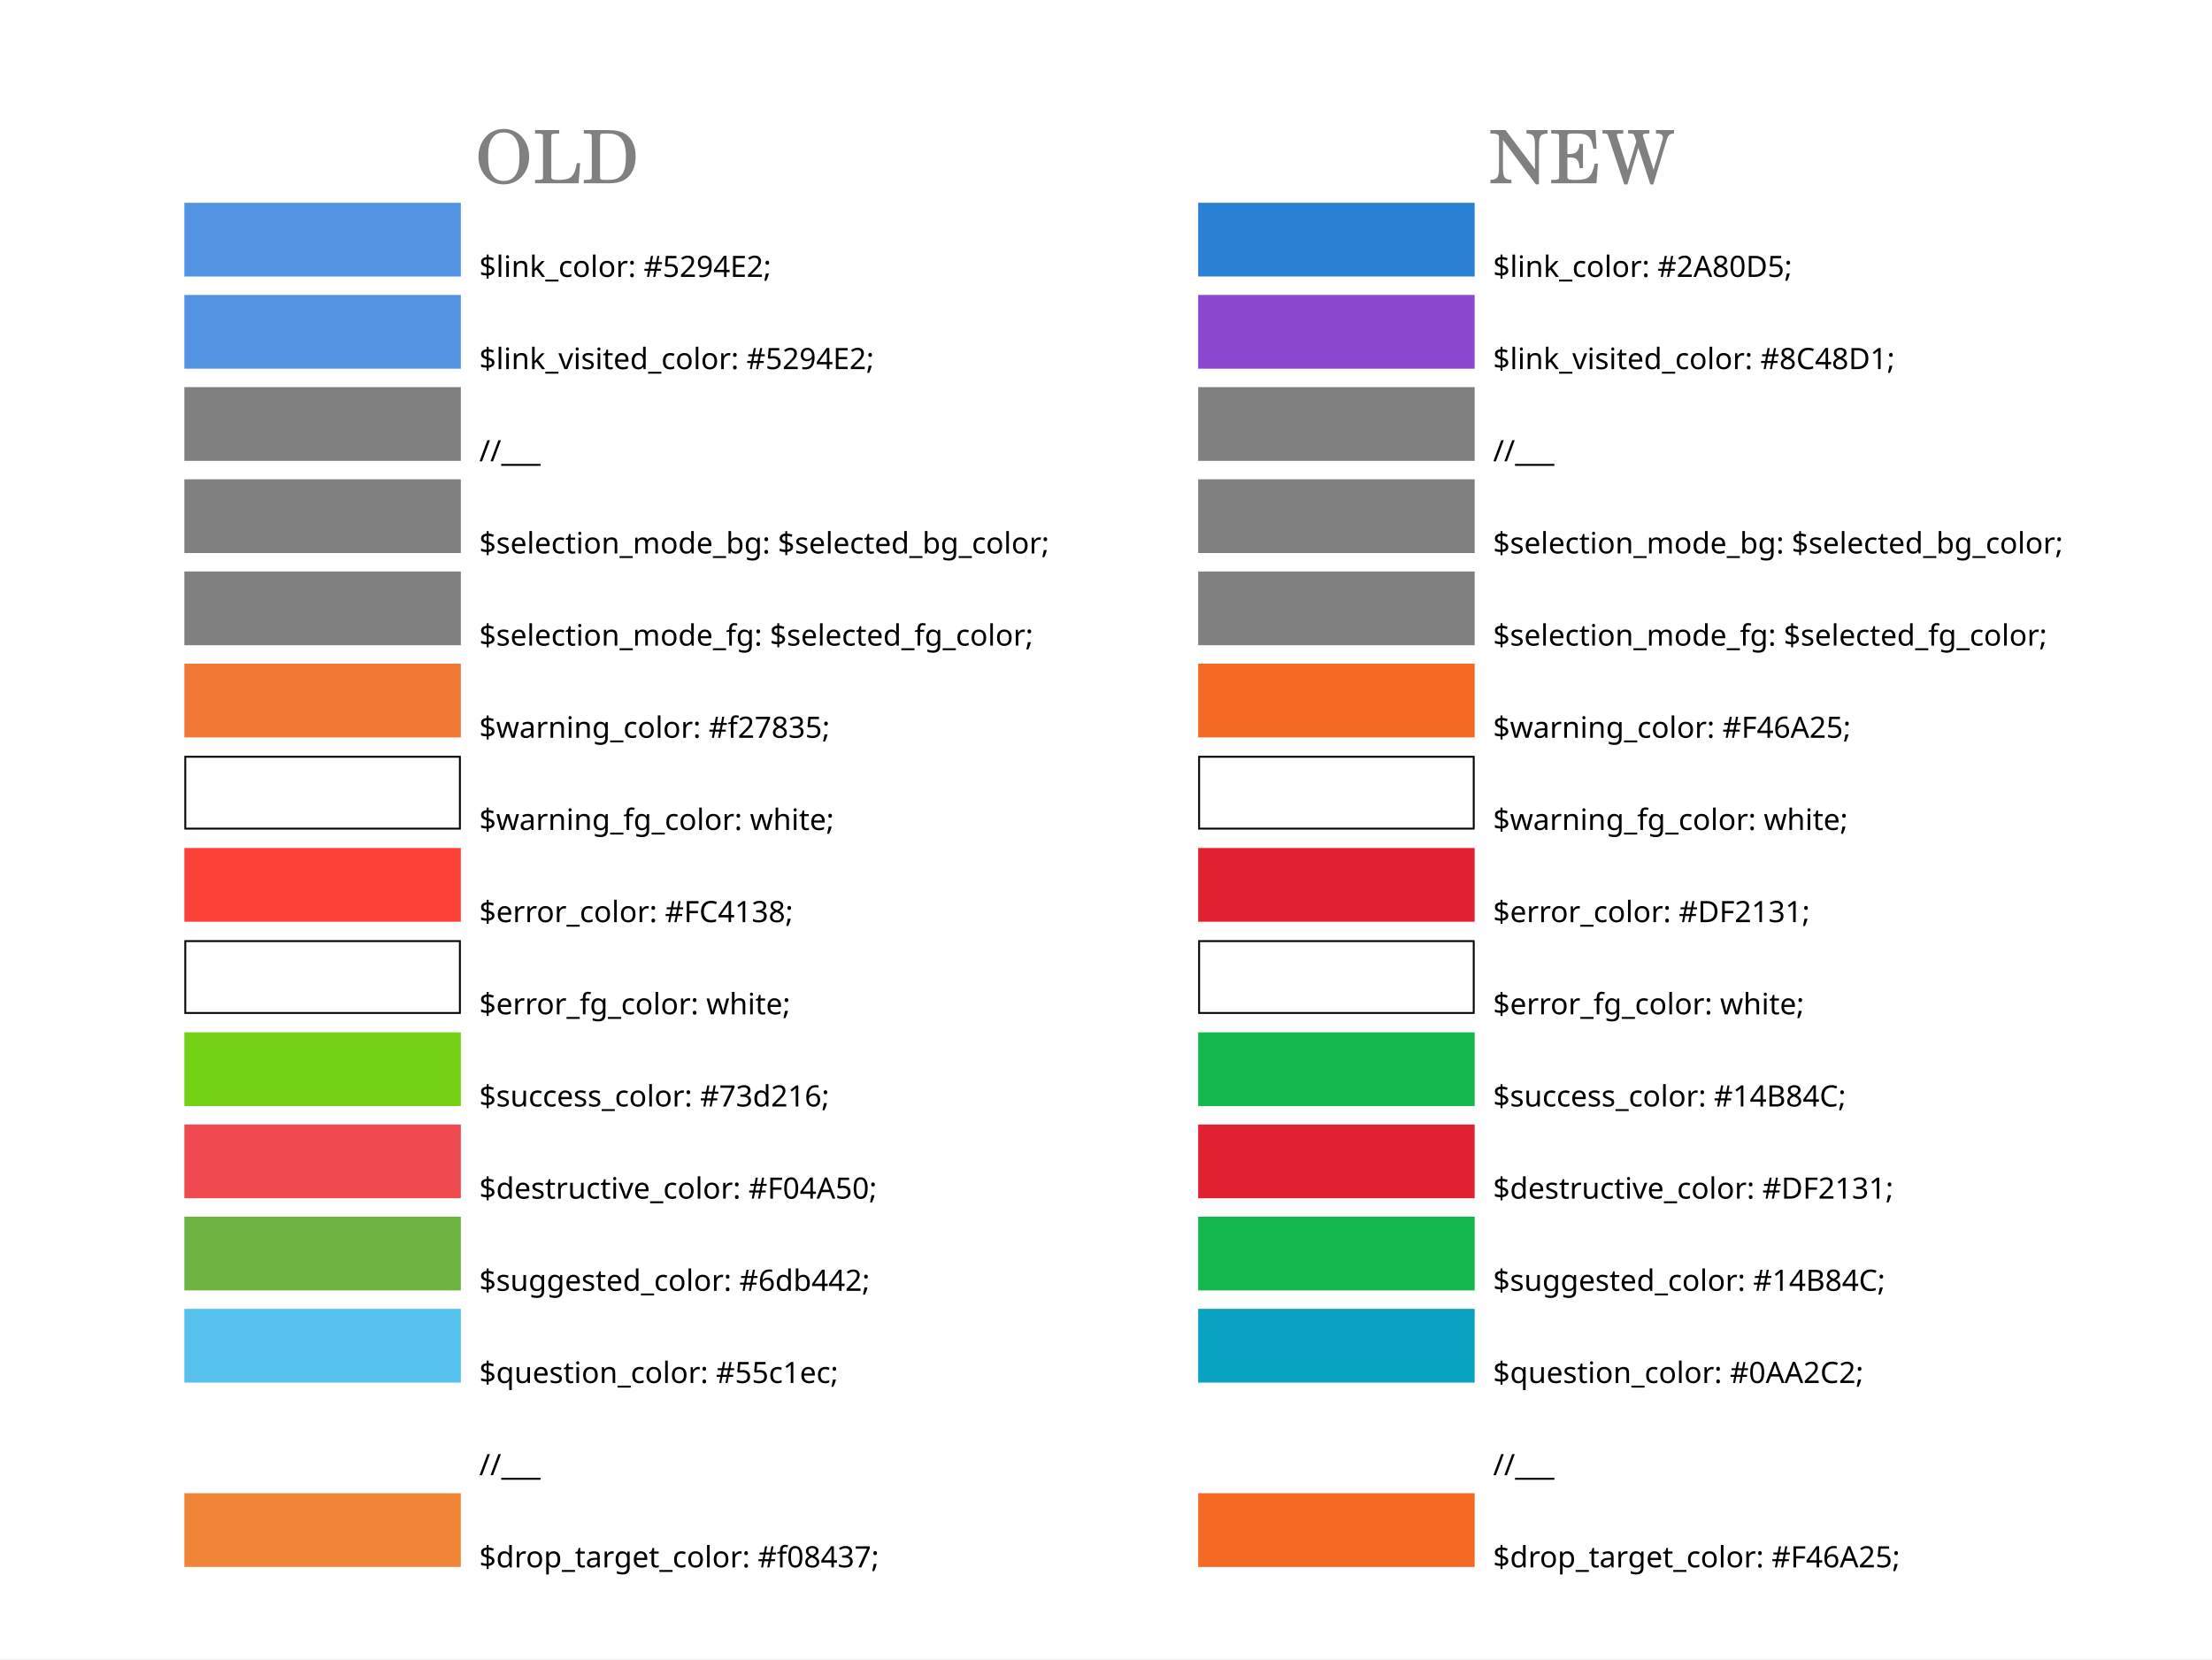
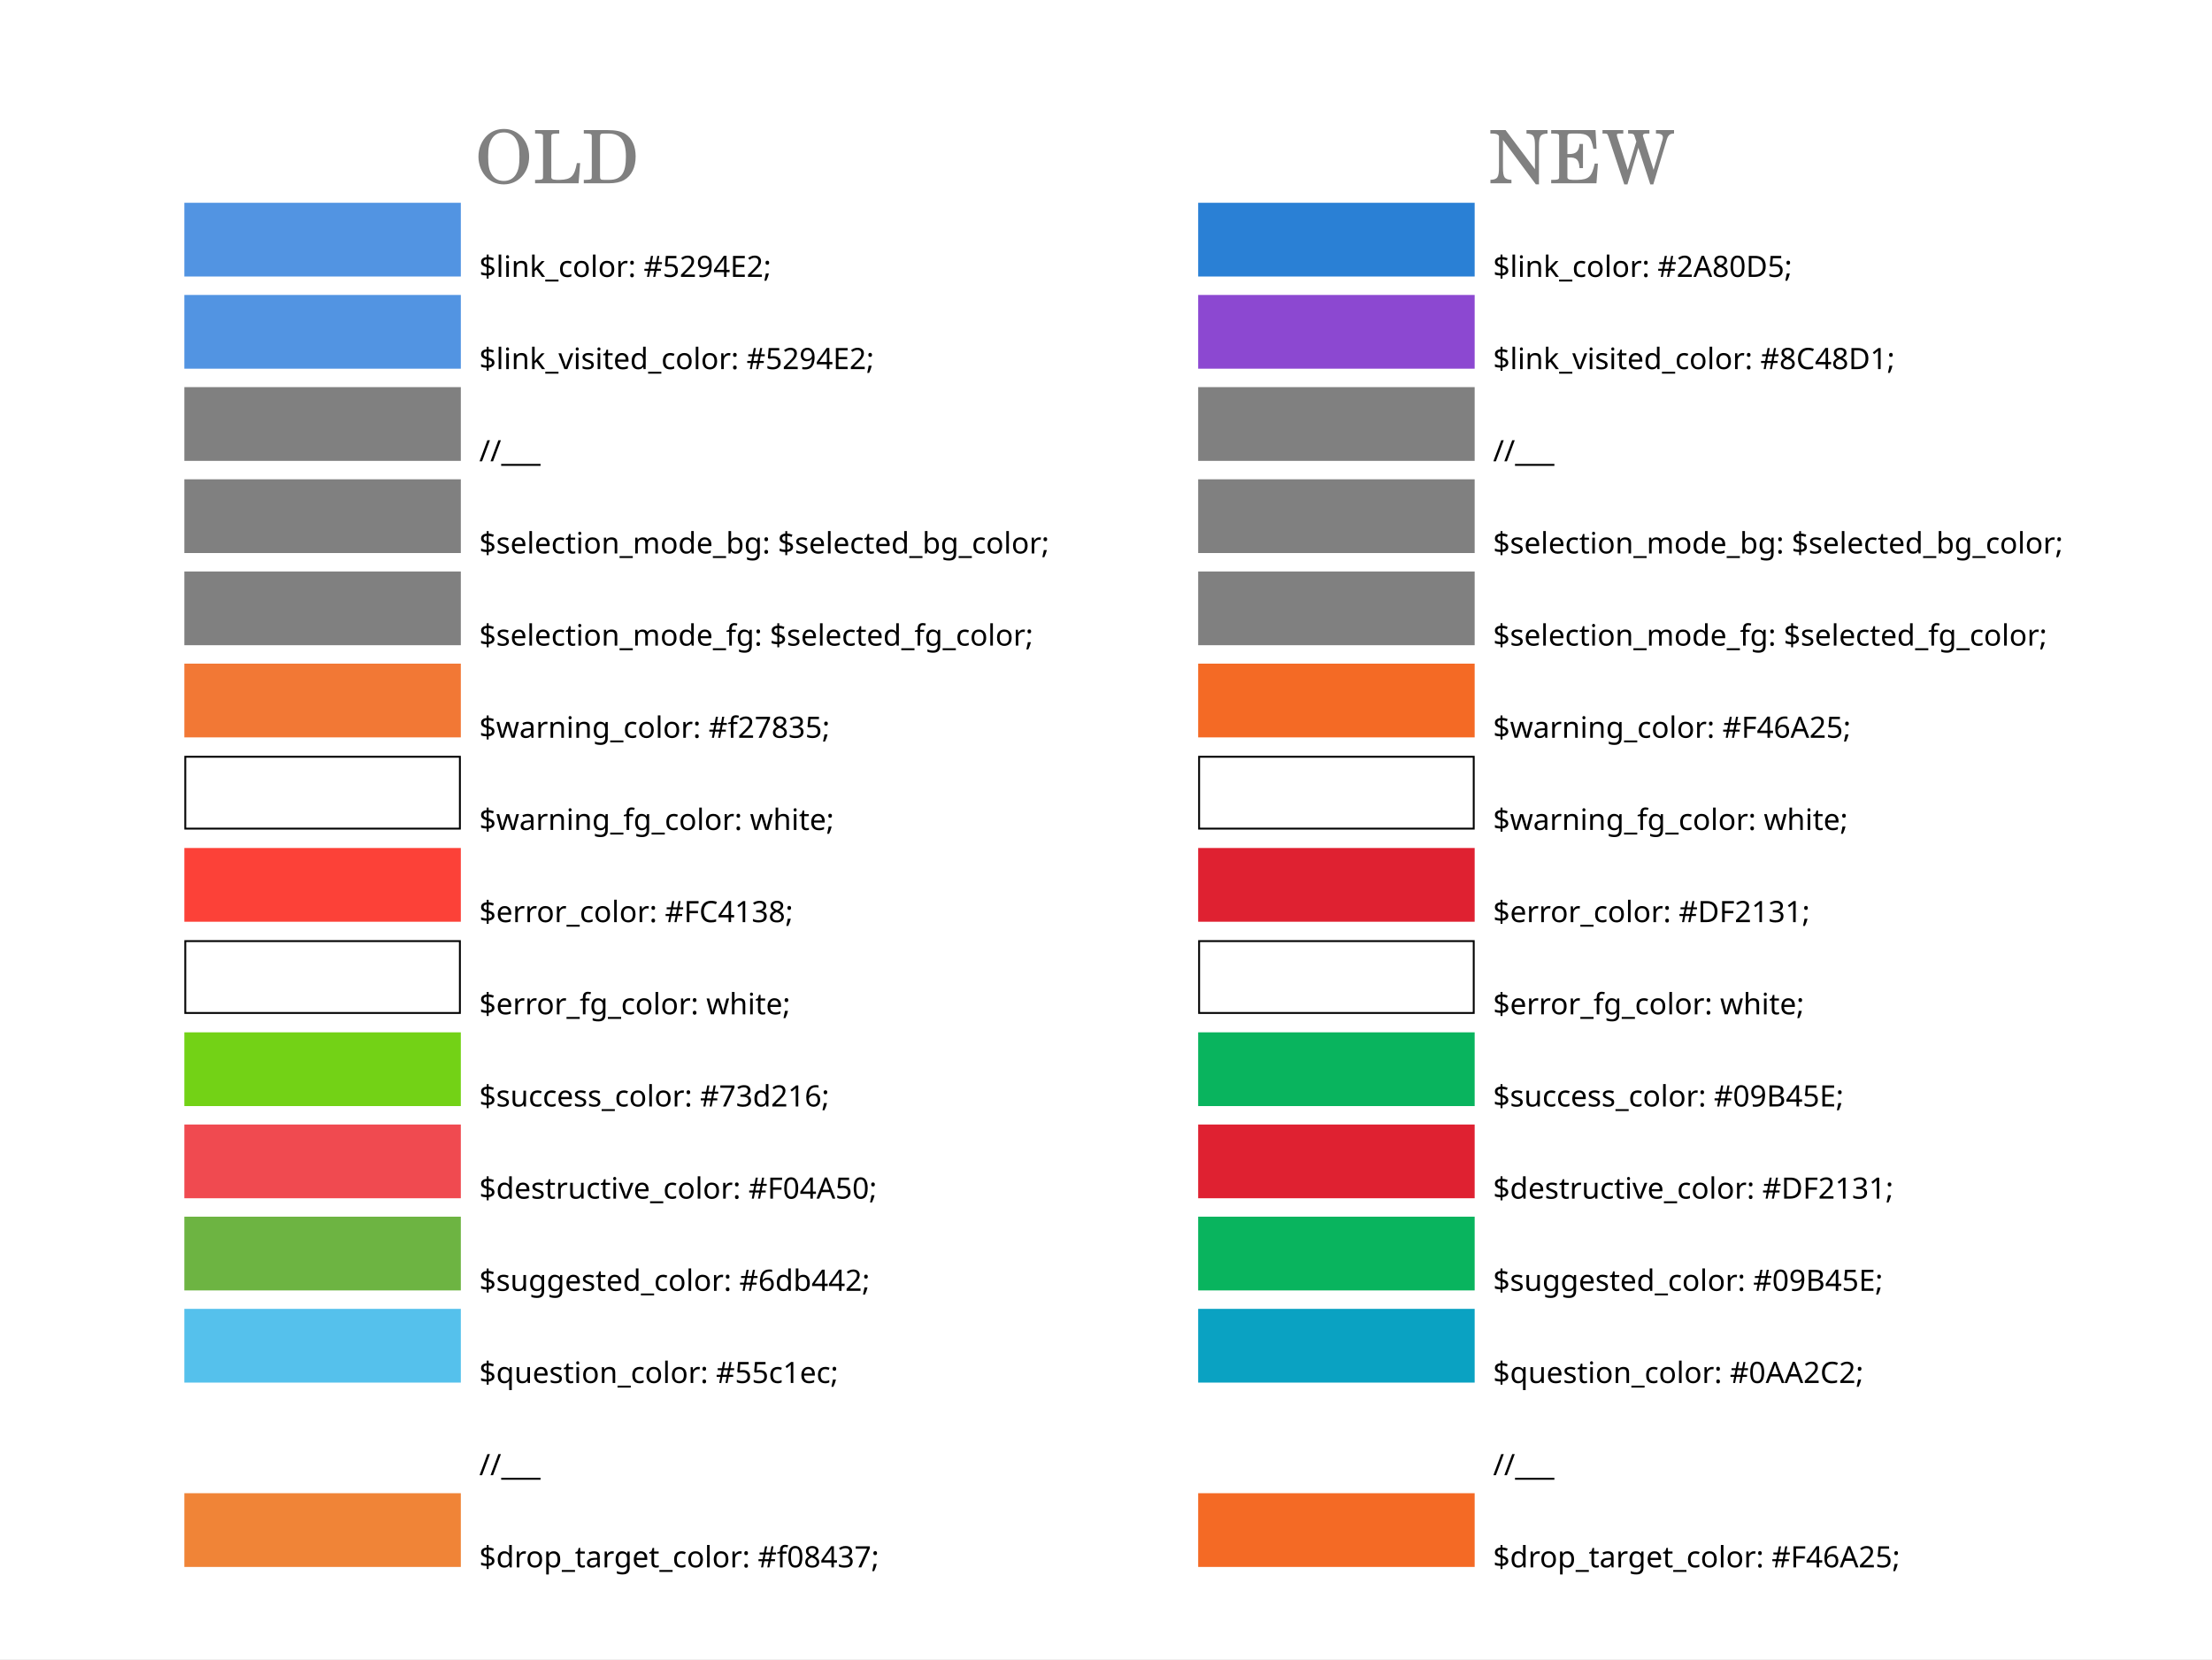
- <svg xmlns="http://www.w3.org/2000/svg" width="1200" height="900" viewBox="0 0 1200 900" version="1.1" id="svg8">
+ <svg xmlns="http://www.w3.org/2000/svg" id="svg8" version="1.1" viewBox="0 0 1200 900" height="900" width="1200">
  <defs id="defs2" />
-   <g id="layer1" transform="translate(0,38.20002)">
-     <rect style="fill:#ffffff;fill-opacity:1;stroke:none;stroke-width:4.948;stroke-miterlimit:4;stroke-dasharray:none;stroke-opacity:1" id="rect876" width="1200" height="900" x="0" y="-38.2" rx="1.5995795e-15" />
-     <text xml:space="preserve" style="font-style:normal;font-weight:normal;font-size:16px;line-height:2;font-family:sans-serif;letter-spacing:0px;word-spacing:0px;fill:#000000;fill-opacity:1;stroke:none" x="260" y="112.027" id="text9">
-       <tspan id="tspan7" x="260" y="112.027" style="line-height:50px">$link_color: #5294E2;</tspan>
-       <tspan x="260" y="162.027" id="tspan11" style="line-height:50px">$link_visited_color: #5294E2;</tspan>
-       <tspan x="260" y="212.027" id="tspan13" style="line-height:50px">//___</tspan>
-       <tspan x="260" y="262.027" id="tspan15" style="line-height:50px">$selection_mode_bg: $selected_bg_color;</tspan>
-       <tspan x="260" y="312.027" id="tspan17" style="line-height:50px">$selection_mode_fg: $selected_fg_color;</tspan>
-       <tspan x="260" y="362.027" id="tspan19" style="line-height:50px">$warning_color: #f27835;</tspan>
-       <tspan x="260" y="412.027" id="tspan21" style="line-height:50px">$warning_fg_color: white;</tspan>
-       <tspan x="260" y="462.027" id="tspan23" style="line-height:50px">$error_color: #FC4138;</tspan>
-       <tspan x="260" y="512.027" id="tspan25" style="line-height:50px">$error_fg_color: white;</tspan>
-       <tspan x="260" y="562.027" id="tspan27" style="line-height:50px">$success_color: #73d216;</tspan>
-       <tspan x="260" y="612.027" id="tspan29" style="line-height:50px">$destructive_color: #F04A50;</tspan>
-       <tspan x="260" y="662.027" id="tspan31" style="line-height:50px">$suggested_color: #6db442;</tspan>
-       <tspan x="260" y="712.027" id="tspan33" style="line-height:50px">$question_color: #55c1ec;</tspan>
-       <tspan x="260" y="762.027" style="line-height:50px" id="tspan1000">//___</tspan>
-       <tspan x="260" y="812.027" style="line-height:50px" id="tspan1002">$drop_target_color: #f08437;</tspan>
+   <g transform="translate(0,38.20002)" id="layer1">
+     <rect rx="1.5995795e-15" y="-38.2" x="0" height="900" width="1200" id="rect876" style="fill:#ffffff;fill-opacity:1;stroke:none;stroke-width:4.948;stroke-miterlimit:4;stroke-dasharray:none;stroke-opacity:1" />
+     <text id="text9" y="112.027" x="260" style="font-style:normal;font-weight:normal;font-size:16px;line-height:2;font-family:sans-serif;letter-spacing:0px;word-spacing:0px;fill:#000000;fill-opacity:1;stroke:none" xml:space="preserve">
+       <tspan style="line-height:50px" y="112.027" x="260" id="tspan7">$link_color: #5294E2;</tspan>
+       <tspan style="line-height:50px" id="tspan11" y="162.027" x="260">$link_visited_color: #5294E2;</tspan>
+       <tspan style="line-height:50px" id="tspan13" y="212.027" x="260">//___</tspan>
+       <tspan style="line-height:50px" id="tspan15" y="262.027" x="260">$selection_mode_bg: $selected_bg_color;</tspan>
+       <tspan style="line-height:50px" id="tspan17" y="312.027" x="260">$selection_mode_fg: $selected_fg_color;</tspan>
+       <tspan style="line-height:50px" id="tspan19" y="362.027" x="260">$warning_color: #f27835;</tspan>
+       <tspan style="line-height:50px" id="tspan21" y="412.027" x="260">$warning_fg_color: white;</tspan>
+       <tspan style="line-height:50px" id="tspan23" y="462.027" x="260">$error_color: #FC4138;</tspan>
+       <tspan style="line-height:50px" id="tspan25" y="512.027" x="260">$error_fg_color: white;</tspan>
+       <tspan style="line-height:50px" id="tspan27" y="562.027" x="260">$success_color: #73d216;</tspan>
+       <tspan style="line-height:50px" id="tspan29" y="612.027" x="260">$destructive_color: #F04A50;</tspan>
+       <tspan style="line-height:50px" id="tspan31" y="662.027" x="260">$suggested_color: #6db442;</tspan>
+       <tspan style="line-height:50px" id="tspan33" y="712.027" x="260">$question_color: #55c1ec;</tspan>
+       <tspan id="tspan1000" style="line-height:50px" y="762.027" x="260">//___</tspan>
+       <tspan id="tspan1002" style="line-height:50px" y="812.027" x="260">$drop_target_color: #f08437;</tspan>
    </text>
-     <rect style="fill:#55c1ec;fill-opacity:1;stroke-width:0.829" id="rect35" width="150" height="40" x="100" y="671.8" />
-     <rect y="621.8" x="100" height="40" width="150" id="use892" style="fill:#6db442;fill-opacity:1;stroke-width:0.829" />
-     <rect y="571.8" x="100" height="40" width="150" id="use894" style="fill:#f04a50;fill-opacity:1;stroke-width:0.829" />
-     <rect y="521.8" x="100" height="40" width="150" id="use896" style="fill:#73d216;fill-opacity:1;stroke-width:0.829" />
-     <rect y="472.308" x="100.508" height="38.985" width="148.985" id="use898" style="fill:#ffffff;fill-opacity:1;stroke:#000000;stroke-width:1.015;stroke-miterlimit:4;stroke-dasharray:none;stroke-opacity:1" />
-     <rect y="421.8" x="100" height="40" width="150" id="use900" style="fill:#fc4138;fill-opacity:1;stroke-width:0.829" />
-     <rect y="372.308" x="100.508" height="38.985" width="148.985" id="use902" style="fill:#ffffff;fill-opacity:1;stroke:#000000;stroke-width:1.015;stroke-miterlimit:4;stroke-dasharray:none;stroke-opacity:1" />
-     <rect y="321.8" x="100" height="40" width="150" id="use904" style="fill:#f27835;fill-opacity:1;stroke-width:0.829" />
-     <rect y="271.8" x="100" height="40" width="150" id="use906" style="fill:#808080;fill-opacity:1;stroke-width:0.829" />
-     <rect y="221.8" x="100" height="40" width="150" id="use908" style="fill:#808080;fill-opacity:1;stroke-width:0.829" />
-     <rect y="171.8" x="100" height="40" width="150" id="use910" style="fill:#808080;fill-opacity:1;stroke-width:0.829" />
-     <rect y="121.8" x="100" height="40" width="150" id="use912" style="fill:#5294e2;fill-opacity:1;stroke-width:0.829" />
-     <rect style="fill:#5294e2;fill-opacity:1;stroke-width:0.829" id="rect936" width="150" height="40" x="100" y="71.8" />
-     <text id="text964" y="112.027" x="810" style="font-style:normal;font-weight:normal;font-size:16px;line-height:2;font-family:sans-serif;letter-spacing:0px;word-spacing:0px;fill:#000000;fill-opacity:1;stroke:none" xml:space="preserve">
-       <tspan style="line-height:50px" y="112.027" x="810" id="tspan938">$link_color: #2A80D5;</tspan>
-       <tspan style="line-height:50px" id="tspan940" y="162.027" x="810">$link_visited_color: #8C48D1;</tspan>
-       <tspan style="line-height:50px" id="tspan942" y="212.027" x="810">//___</tspan>
-       <tspan style="line-height:50px" id="tspan944" y="262.027" x="810">$selection_mode_bg: $selected_bg_color;</tspan>
-       <tspan style="line-height:50px" id="tspan946" y="312.027" x="810">$selection_mode_fg: $selected_fg_color;</tspan>
-       <tspan style="line-height:50px" id="tspan948" y="362.027" x="810">$warning_color: #F46A25;</tspan>
-       <tspan style="line-height:50px" id="tspan950" y="412.027" x="810">$warning_fg_color: white;</tspan>
-       <tspan style="line-height:50px" id="tspan952" y="462.027" x="810">$error_color: #DF2131;</tspan>
-       <tspan style="line-height:50px" id="tspan954" y="512.027" x="810">$error_fg_color: white;</tspan>
-       <tspan style="line-height:50px" id="tspan956" y="562.027" x="810">$success_color: #14B84C;</tspan>
-       <tspan style="line-height:50px" id="tspan958" y="612.027" x="810">$destructive_color: #DF2131;</tspan>
-       <tspan style="line-height:50px" id="tspan960" y="662.027" x="810">$suggested_color: #14B84C;</tspan>
-       <tspan style="line-height:50px" id="tspan962" y="712.027" x="810">$question_color: #0AA2C2;</tspan>
-       <tspan style="line-height:50px" y="762.027" x="810" id="tspan1004">//___</tspan>
-       <tspan style="line-height:50px" y="812.027" x="810" id="tspan1006">$drop_target_color: #F46A25;</tspan>
+     <rect y="671.8" x="100" height="40" width="150" id="rect35" style="fill:#55c1ec;fill-opacity:1;stroke-width:0.829" />
+     <rect style="fill:#6db442;fill-opacity:1;stroke-width:0.829" id="use892" width="150" height="40" x="100" y="621.8" />
+     <rect style="fill:#f04a50;fill-opacity:1;stroke-width:0.829" id="use894" width="150" height="40" x="100" y="571.8" />
+     <rect style="fill:#73d216;fill-opacity:1;stroke-width:0.829" id="use896" width="150" height="40" x="100" y="521.8" />
+     <rect style="fill:#ffffff;fill-opacity:1;stroke:#000000;stroke-width:1.015;stroke-miterlimit:4;stroke-dasharray:none;stroke-opacity:1" id="use898" width="148.985" height="38.985" x="100.508" y="472.308" />
+     <rect style="fill:#fc4138;fill-opacity:1;stroke-width:0.829" id="use900" width="150" height="40" x="100" y="421.8" />
+     <rect style="fill:#ffffff;fill-opacity:1;stroke:#000000;stroke-width:1.015;stroke-miterlimit:4;stroke-dasharray:none;stroke-opacity:1" id="use902" width="148.985" height="38.985" x="100.508" y="372.308" />
+     <rect style="fill:#f27835;fill-opacity:1;stroke-width:0.829" id="use904" width="150" height="40" x="100" y="321.8" />
+     <rect style="fill:#808080;fill-opacity:1;stroke-width:0.829" id="use906" width="150" height="40" x="100" y="271.8" />
+     <rect style="fill:#808080;fill-opacity:1;stroke-width:0.829" id="use908" width="150" height="40" x="100" y="221.8" />
+     <rect style="fill:#808080;fill-opacity:1;stroke-width:0.829" id="use910" width="150" height="40" x="100" y="171.8" />
+     <rect style="fill:#5294e2;fill-opacity:1;stroke-width:0.829" id="use912" width="150" height="40" x="100" y="121.8" />
+     <rect y="71.8" x="100" height="40" width="150" id="rect936" style="fill:#5294e2;fill-opacity:1;stroke-width:0.829" />
+     <text xml:space="preserve" style="font-style:normal;font-weight:normal;font-size:16px;line-height:2;font-family:sans-serif;letter-spacing:0px;word-spacing:0px;fill:#000000;fill-opacity:1;stroke:none" x="810" y="112.027" id="text964">
+       <tspan id="tspan938" x="810" y="112.027" style="line-height:50px">$link_color: #2A80D5;</tspan>
+       <tspan x="810" y="162.027" id="tspan940" style="line-height:50px">$link_visited_color: #8C48D1;</tspan>
+       <tspan x="810" y="212.027" id="tspan942" style="line-height:50px">//___</tspan>
+       <tspan x="810" y="262.027" id="tspan944" style="line-height:50px">$selection_mode_bg: $selected_bg_color;</tspan>
+       <tspan x="810" y="312.027" id="tspan946" style="line-height:50px">$selection_mode_fg: $selected_fg_color;</tspan>
+       <tspan x="810" y="362.027" id="tspan948" style="line-height:50px">$warning_color: #F46A25;</tspan>
+       <tspan x="810" y="412.027" id="tspan950" style="line-height:50px">$warning_fg_color: white;</tspan>
+       <tspan x="810" y="462.027" id="tspan952" style="line-height:50px">$error_color: #DF2131;</tspan>
+       <tspan x="810" y="512.027" id="tspan954" style="line-height:50px">$error_fg_color: white;</tspan>
+       <tspan x="810" y="562.027" id="tspan956" style="line-height:50px">$success_color: #09B45E;</tspan>
+       <tspan x="810" y="612.027" id="tspan958" style="line-height:50px">$destructive_color: #DF2131;</tspan>
+       <tspan x="810" y="662.027" id="tspan960" style="line-height:50px">$suggested_color: #09B45E;</tspan>
+       <tspan x="810" y="712.027" id="tspan962" style="line-height:50px">$question_color: #0AA2C2;</tspan>
+       <tspan id="tspan1004" x="810" y="762.027" style="line-height:50px">//___</tspan>
+       <tspan id="tspan1006" x="810" y="812.027" style="line-height:50px">$drop_target_color: #F46A25;</tspan>
    </text>
-     <rect y="671.8" x="650" height="40" width="150" id="rect966" style="fill:#0aa2c2;fill-opacity:1;stroke-width:0.829" />
-     <rect style="fill:#14b84c;fill-opacity:1;stroke-width:0.829" id="rect968" width="150" height="40" x="650" y="621.8" />
-     <rect style="fill:#df2131;fill-opacity:1;stroke-width:0.829" id="rect970" width="150" height="40" x="650" y="571.8" />
-     <rect style="fill:#14b84c;fill-opacity:1;stroke-width:0.829" id="rect972" width="150" height="40" x="650" y="521.8" />
-     <rect style="fill:#ffffff;fill-opacity:1;stroke:#000000;stroke-width:1.015;stroke-miterlimit:4;stroke-dasharray:none;stroke-opacity:1" id="rect974" width="148.985" height="38.985" x="650.508" y="472.308" />
-     <rect style="fill:#df2131;fill-opacity:1;stroke-width:0.829" id="rect976" width="150" height="40" x="650" y="421.8" />
-     <rect style="fill:#ffffff;fill-opacity:1;stroke:#000000;stroke-width:1.015;stroke-miterlimit:4;stroke-dasharray:none;stroke-opacity:1" id="rect978" width="148.985" height="38.985" x="650.508" y="372.308" />
-     <rect style="fill:#f46a25;fill-opacity:1;stroke-width:0.829" id="rect980" width="150" height="40" x="650" y="321.8" />
-     <rect style="fill:#808080;fill-opacity:1;stroke-width:0.829" id="rect982" width="150" height="40" x="650" y="271.8" />
-     <rect style="fill:#808080;fill-opacity:1;stroke-width:0.829" id="rect984" width="150" height="40" x="650" y="221.8" />
-     <rect style="fill:#808080;fill-opacity:1;stroke-width:0.829" id="rect986" width="150" height="40" x="650" y="171.8" />
-     <rect style="fill:#8c48d1;fill-opacity:1;stroke-width:0.829" id="rect988" width="150" height="40" x="650" y="121.8" />
-     <rect y="71.8" x="650" height="40" width="150" id="rect990" style="fill:#2a80d5;fill-opacity:1;stroke-width:0.829" />
-     <text xml:space="preserve" style="font-style:normal;font-weight:normal;font-size:40px;line-height:1.25;font-family:sans-serif;letter-spacing:0px;word-spacing:0px;fill:#808080;fill-opacity:1;stroke:none" x="257.754" y="61.234" id="text994">
-       <tspan id="tspan992" x="257.754" y="61.234" style="font-style:normal;font-variant:normal;font-weight:normal;font-stretch:normal;font-family:'Century Schoolbook L';-inkscape-font-specification:'Century Schoolbook L'">OLD</tspan>
+     <rect style="fill:#0aa2c2;fill-opacity:1;stroke-width:0.829" id="rect966" width="150" height="40" x="650" y="671.8" />
+     <rect y="621.8" x="650" height="40" width="150" id="rect968" style="fill:#09b45e;fill-opacity:1;stroke-width:0.829" />
+     <rect y="571.8" x="650" height="40" width="150" id="rect970" style="fill:#df2131;fill-opacity:1;stroke-width:0.829" />
+     <rect y="521.8" x="650" height="40" width="150" id="rect972" style="fill:#09b45e;fill-opacity:1;stroke-width:0.829" />
+     <rect y="472.308" x="650.508" height="38.985" width="148.985" id="rect974" style="fill:#ffffff;fill-opacity:1;stroke:#000000;stroke-width:1.015;stroke-miterlimit:4;stroke-dasharray:none;stroke-opacity:1" />
+     <rect y="421.8" x="650" height="40" width="150" id="rect976" style="fill:#df2131;fill-opacity:1;stroke-width:0.829" />
+     <rect y="372.308" x="650.508" height="38.985" width="148.985" id="rect978" style="fill:#ffffff;fill-opacity:1;stroke:#000000;stroke-width:1.015;stroke-miterlimit:4;stroke-dasharray:none;stroke-opacity:1" />
+     <rect y="321.8" x="650" height="40" width="150" id="rect980" style="fill:#f46a25;fill-opacity:1;stroke-width:0.829" />
+     <rect y="271.8" x="650" height="40" width="150" id="rect982" style="fill:#808080;fill-opacity:1;stroke-width:0.829" />
+     <rect y="221.8" x="650" height="40" width="150" id="rect984" style="fill:#808080;fill-opacity:1;stroke-width:0.829" />
+     <rect y="171.8" x="650" height="40" width="150" id="rect986" style="fill:#808080;fill-opacity:1;stroke-width:0.829" />
+     <rect y="121.8" x="650" height="40" width="150" id="rect988" style="fill:#8c48d1;fill-opacity:1;stroke-width:0.829" />
+     <rect style="fill:#2a80d5;fill-opacity:1;stroke-width:0.829" id="rect990" width="150" height="40" x="650" y="71.8" />
+     <text id="text994" y="61.234" x="257.754" style="font-style:normal;font-weight:normal;font-size:40px;line-height:1.25;font-family:sans-serif;letter-spacing:0px;word-spacing:0px;fill:#808080;fill-opacity:1;stroke:none" xml:space="preserve">
+       <tspan style="font-style:normal;font-variant:normal;font-weight:normal;font-stretch:normal;font-family:'Century Schoolbook L';-inkscape-font-specification:'Century Schoolbook L'" y="61.234" x="257.754" id="tspan992">OLD</tspan>
    </text>
-     <text id="text998" y="61.234" x="807.754" style="font-style:normal;font-weight:normal;font-size:40px;line-height:1.25;font-family:sans-serif;letter-spacing:0px;word-spacing:0px;fill:#808080;fill-opacity:1;stroke:none" xml:space="preserve">
-       <tspan y="61.234" x="807.754" id="tspan996" style="font-style:normal;font-variant:normal;font-weight:normal;font-stretch:normal;font-family:'Century Schoolbook L';-inkscape-font-specification:'Century Schoolbook L'">NEW</tspan>
+     <text xml:space="preserve" style="font-style:normal;font-weight:normal;font-size:40px;line-height:1.25;font-family:sans-serif;letter-spacing:0px;word-spacing:0px;fill:#808080;fill-opacity:1;stroke:none" x="807.754" y="61.234" id="text998">
+       <tspan style="font-style:normal;font-variant:normal;font-weight:normal;font-stretch:normal;font-family:'Century Schoolbook L';-inkscape-font-specification:'Century Schoolbook L'" id="tspan996" x="807.754" y="61.234">NEW</tspan>
    </text>
-     <rect y="771.8" x="100" height="40" width="150" id="rect1008" style="fill:#f08437;fill-opacity:1;stroke-width:0.829" />
-     <rect style="fill:#f46a25;fill-opacity:1;stroke-width:0.829" id="rect1010" width="150" height="40" x="650" y="771.8" />
+     <rect style="fill:#f08437;fill-opacity:1;stroke-width:0.829" id="rect1008" width="150" height="40" x="100" y="771.8" />
+     <rect y="771.8" x="650" height="40" width="150" id="rect1010" style="fill:#f46a25;fill-opacity:1;stroke-width:0.829" />
  </g>
</svg>
